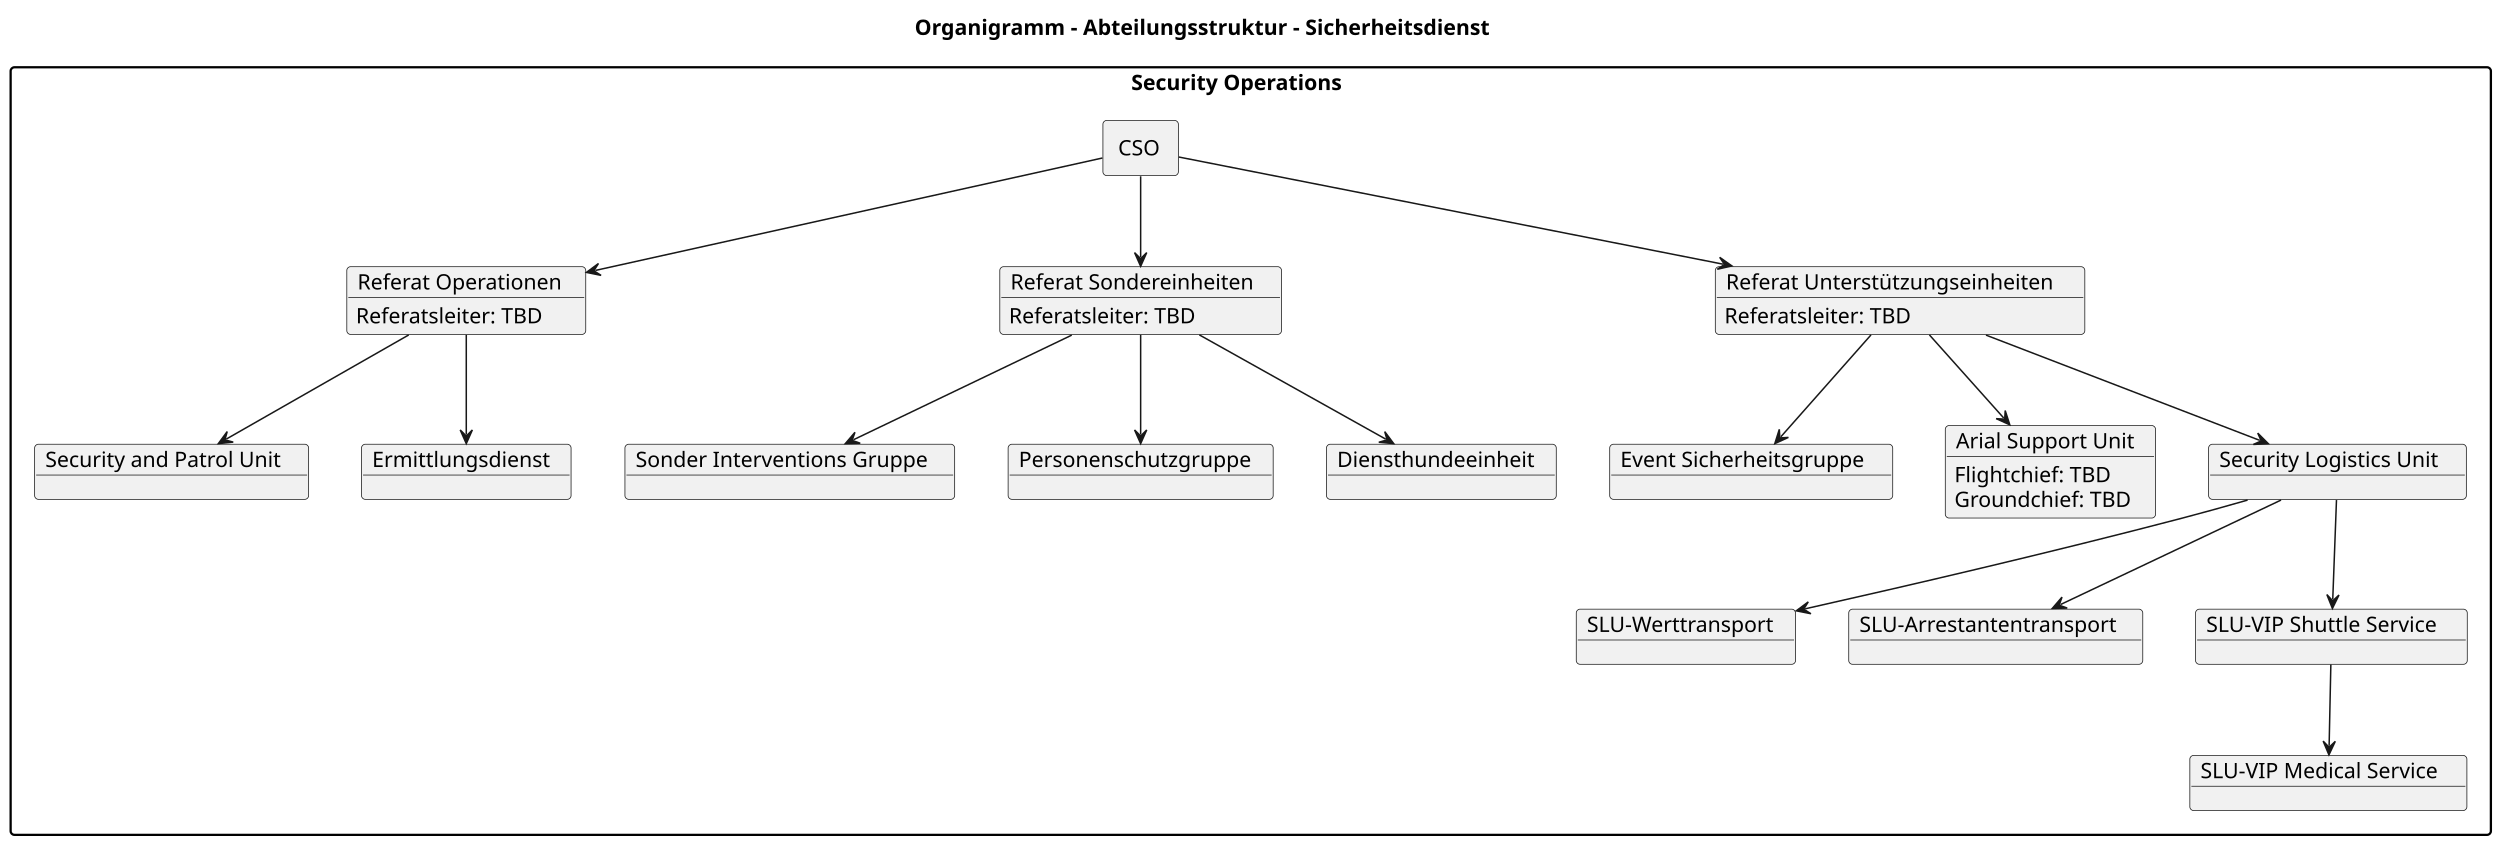
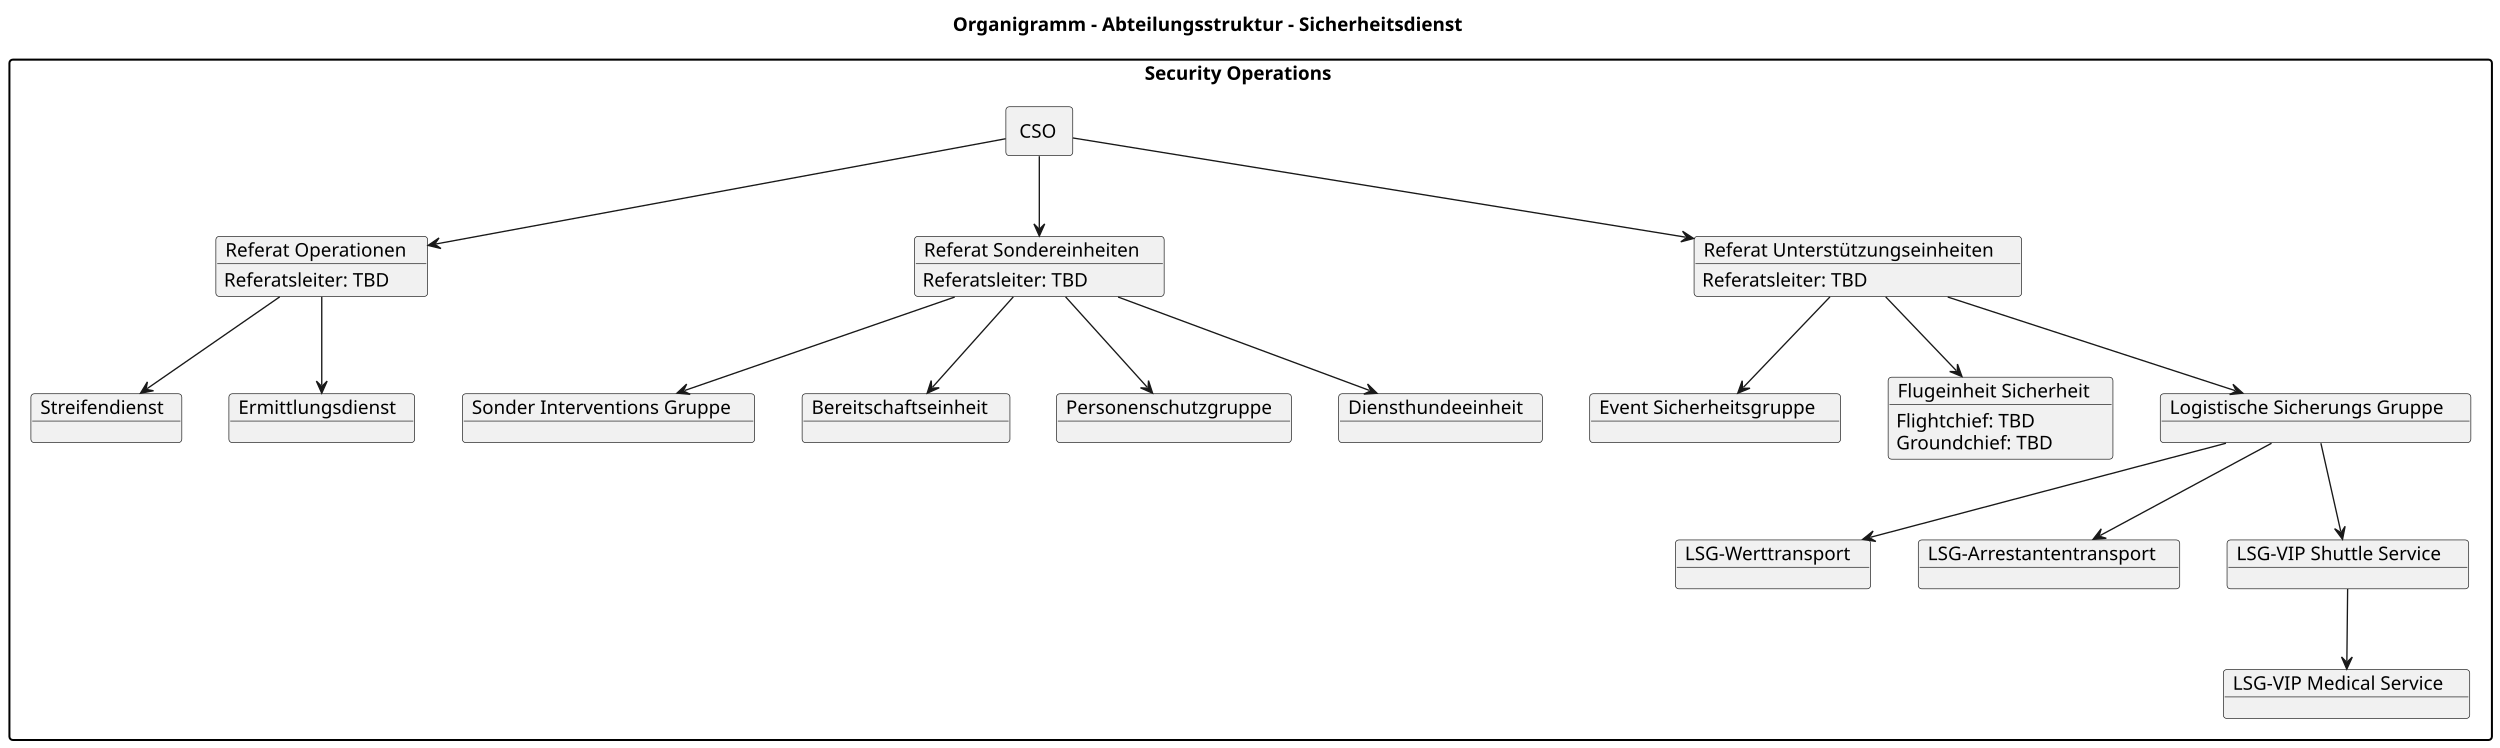
- <svg xmlns="http://www.w3.org/2000/svg" contentStyleType="text/css" data-diagram-type="CLASS" height="555px" preserveAspectRatio="none" style="width:1646px;height:555px;background:#FFFFFF;" version="1.1" viewBox="0 0 1646 555" width="1646px" zoomAndPan="magnify">
+ <svg xmlns="http://www.w3.org/2000/svg" contentStyleType="text/css" data-diagram-type="CLASS" height="555px" preserveAspectRatio="none" style="width:1857px;height:555px;background:#FFFFFF;" version="1.1" viewBox="0 0 1857 555" width="1857px" zoomAndPan="magnify">
  <defs />
  <g>
-     <text fill="#000000" font-family="sans-serif" font-size="14" font-weight="bold" lengthAdjust="spacing" textLength="427.547" x="602.227" y="22.995">Organigramm - Abteilungsstruktur - Sicherheitsdienst</text>
+     <text fill="#000000" font-family="sans-serif" font-size="14" font-weight="bold" lengthAdjust="spacing" textLength="427.547" x="707.727" y="22.995">Organigramm - Abteilungsstruktur - Sicherheitsdienst</text>
    <g class="cluster" data-entity="SO" data-source-line="12" data-uid="ent0002" id="cluster_SO">
-       <rect fill="none" height="505.37" rx="2.5" ry="2.5" style="stroke:#000000;stroke-width:1.5;" width="1633" x="7" y="44.297" />
-       <text fill="#000000" font-family="sans-serif" font-size="14" font-weight="bold" lengthAdjust="spacing" textLength="157.418" x="744.791" y="59.292">Security Operations</text>
+       <rect fill="none" height="505.37" rx="2.5" ry="2.5" style="stroke:#000000;stroke-width:1.5;" width="1844" x="7" y="44.297" />
+       <text fill="#000000" font-family="sans-serif" font-size="14" font-weight="bold" lengthAdjust="spacing" textLength="157.418" x="850.291" y="59.292">Security Operations</text>
    </g>
    <g class="entity" data-entity="CSO" data-source-line="13" data-uid="ent0003" id="entity_CSO">
-       <rect fill="#F1F1F1" height="36.297" rx="2.5" ry="2.5" style="stroke:#181818;stroke-width:0.5;" width="49.682" x="726.16" y="79.297" />
-       <text fill="#000000" font-family="sans-serif" font-size="14" lengthAdjust="spacing" textLength="29.682" x="736.16" y="102.292">CSO</text>
+       <rect fill="#F1F1F1" height="36.297" rx="2.5" ry="2.5" style="stroke:#181818;stroke-width:0.5;" width="49.682" x="747.16" y="79.297" />
+       <text fill="#000000" font-family="sans-serif" font-size="14" lengthAdjust="spacing" textLength="29.682" x="757.16" y="102.292">CSO</text>
    </g>
    <g class="entity" data-entity="RO" data-source-line="15" data-uid="ent0004" id="entity_RO">
-       <rect fill="#F1F1F1" height="44.594" rx="2.5" ry="2.5" style="stroke:#181818;stroke-width:0.5;" width="157.315" x="228.34" y="175.587" />
-       <text fill="#000000" font-family="sans-serif" font-size="14" lengthAdjust="spacing" textLength="143.315" x="235.34" y="190.582">Referat Operationen</text>
-       <line style="stroke:#181818;stroke-width:0.5;" x1="229.34" x2="384.655" y1="195.884" y2="195.884" />
-       <text fill="#000000" font-family="sans-serif" font-size="14" lengthAdjust="spacing" textLength="133.356" x="234.34" y="212.879">Referatsleiter: TBD</text>
+       <rect fill="#F1F1F1" height="44.594" rx="2.5" ry="2.5" style="stroke:#181818;stroke-width:0.5;" width="157.315" x="160.34" y="175.587" />
+       <text fill="#000000" font-family="sans-serif" font-size="14" lengthAdjust="spacing" textLength="143.315" x="167.34" y="190.582">Referat Operationen</text>
+       <line style="stroke:#181818;stroke-width:0.5;" x1="161.34" x2="316.655" y1="195.884" y2="195.884" />
+       <text fill="#000000" font-family="sans-serif" font-size="14" lengthAdjust="spacing" textLength="133.356" x="166.34" y="212.879">Referatsleiter: TBD</text>
    </g>
    <g class="entity" data-entity="RSE" data-source-line="18" data-uid="ent0005" id="entity_RSE">
-       <rect fill="#F1F1F1" height="44.594" rx="2.5" ry="2.5" style="stroke:#181818;stroke-width:0.5;" width="185.466" x="658.27" y="175.587" />
-       <text fill="#000000" font-family="sans-serif" font-size="14" lengthAdjust="spacing" textLength="171.466" x="665.27" y="190.582">Referat Sondereinheiten</text>
-       <line style="stroke:#181818;stroke-width:0.5;" x1="659.27" x2="842.736" y1="195.884" y2="195.884" />
-       <text fill="#000000" font-family="sans-serif" font-size="14" lengthAdjust="spacing" textLength="133.356" x="664.27" y="212.879">Referatsleiter: TBD</text>
+       <rect fill="#F1F1F1" height="44.594" rx="2.5" ry="2.5" style="stroke:#181818;stroke-width:0.5;" width="185.466" x="679.27" y="175.587" />
+       <text fill="#000000" font-family="sans-serif" font-size="14" lengthAdjust="spacing" textLength="171.466" x="686.27" y="190.582">Referat Sondereinheiten</text>
+       <line style="stroke:#181818;stroke-width:0.5;" x1="680.27" x2="863.736" y1="195.884" y2="195.884" />
+       <text fill="#000000" font-family="sans-serif" font-size="14" lengthAdjust="spacing" textLength="133.356" x="685.27" y="212.879">Referatsleiter: TBD</text>
    </g>
    <g class="entity" data-entity="RUE" data-source-line="21" data-uid="ent0006" id="entity_RUE">
-       <rect fill="#F1F1F1" height="44.594" rx="2.5" ry="2.5" style="stroke:#181818;stroke-width:0.5;" width="243.284" x="1129.36" y="175.587" />
-       <text fill="#000000" font-family="sans-serif" font-size="14" lengthAdjust="spacing" textLength="229.284" x="1136.36" y="190.582">Referat Unterstützungseinheiten</text>
-       <line style="stroke:#181818;stroke-width:0.5;" x1="1130.36" x2="1371.644" y1="195.884" y2="195.884" />
-       <text fill="#000000" font-family="sans-serif" font-size="14" lengthAdjust="spacing" textLength="133.356" x="1135.36" y="212.879">Referatsleiter: TBD</text>
+       <rect fill="#F1F1F1" height="44.594" rx="2.5" ry="2.5" style="stroke:#181818;stroke-width:0.5;" width="243.284" x="1258.36" y="175.587" />
+       <text fill="#000000" font-family="sans-serif" font-size="14" lengthAdjust="spacing" textLength="229.284" x="1265.36" y="190.582">Referat Unterstützungseinheiten</text>
+       <line style="stroke:#181818;stroke-width:0.5;" x1="1259.36" x2="1500.644" y1="195.884" y2="195.884" />
+       <text fill="#000000" font-family="sans-serif" font-size="14" lengthAdjust="spacing" textLength="133.356" x="1264.36" y="212.879">Referatsleiter: TBD</text>
    </g>
    <g class="entity" data-entity="SPU" data-source-line="24" data-uid="ent0007" id="entity_SPU">
-       <rect fill="#F1F1F1" height="36.297" rx="2.5" ry="2.5" style="stroke:#181818;stroke-width:0.5;" width="180.4" x="22.8" y="292.477" />
-       <text fill="#000000" font-family="sans-serif" font-size="14" lengthAdjust="spacing" textLength="166.4" x="29.8" y="307.472">Security and Patrol Unit</text>
-       <line style="stroke:#181818;stroke-width:0.5;" x1="23.8" x2="202.2" y1="312.774" y2="312.774" />
+       <rect fill="#F1F1F1" height="36.297" rx="2.5" ry="2.5" style="stroke:#181818;stroke-width:0.5;" width="112.096" x="22.95" y="292.477" />
+       <text fill="#000000" font-family="sans-serif" font-size="14" lengthAdjust="spacing" textLength="98.096" x="29.95" y="307.472">Streifendienst</text>
+       <line style="stroke:#181818;stroke-width:0.5;" x1="23.95" x2="134.046" y1="312.774" y2="312.774" />
    </g>
    <g class="entity" data-entity="SIG" data-source-line="25" data-uid="ent0008" id="entity_SIG">
-       <rect fill="#F1F1F1" height="36.297" rx="2.5" ry="2.5" style="stroke:#181818;stroke-width:0.5;" width="217.089" x="411.46" y="292.477" />
-       <text fill="#000000" font-family="sans-serif" font-size="14" lengthAdjust="spacing" textLength="203.089" x="418.46" y="307.472">Sonder Interventions Gruppe</text>
-       <line style="stroke:#181818;stroke-width:0.5;" x1="412.46" x2="627.549" y1="312.774" y2="312.774" />
+       <rect fill="#F1F1F1" height="36.297" rx="2.5" ry="2.5" style="stroke:#181818;stroke-width:0.5;" width="217.089" x="343.46" y="292.477" />
+       <text fill="#000000" font-family="sans-serif" font-size="14" lengthAdjust="spacing" textLength="203.089" x="350.46" y="307.472">Sonder Interventions Gruppe</text>
+       <line style="stroke:#181818;stroke-width:0.5;" x1="344.46" x2="559.549" y1="312.774" y2="312.774" />
    </g>
-     <g class="entity" data-entity="PSG" data-source-line="26" data-uid="ent0009" id="entity_PSG">
-       <rect fill="#F1F1F1" height="36.297" rx="2.5" ry="2.5" style="stroke:#181818;stroke-width:0.5;" width="174.508" x="663.75" y="292.477" />
-       <text fill="#000000" font-family="sans-serif" font-size="14" lengthAdjust="spacing" textLength="160.508" x="670.75" y="307.472">Personenschutzgruppe</text>
-       <line style="stroke:#181818;stroke-width:0.5;" x1="664.75" x2="837.258" y1="312.774" y2="312.774" />
+     <g class="entity" data-entity="BE" data-source-line="26" data-uid="ent0009" id="entity_BE">
+       <rect fill="#F1F1F1" height="36.297" rx="2.5" ry="2.5" style="stroke:#181818;stroke-width:0.5;" width="154.362" x="595.82" y="292.477" />
+       <text fill="#000000" font-family="sans-serif" font-size="14" lengthAdjust="spacing" textLength="140.362" x="602.82" y="307.472">Bereitschaftseinheit</text>
+       <line style="stroke:#181818;stroke-width:0.5;" x1="596.82" x2="749.182" y1="312.774" y2="312.774" />
    </g>
-     <g class="entity" data-entity="ESG" data-source-line="27" data-uid="ent0010" id="entity_ESG">
-       <rect fill="#F1F1F1" height="36.297" rx="2.5" ry="2.5" style="stroke:#181818;stroke-width:0.5;" width="186.334" x="1059.83" y="292.477" />
-       <text fill="#000000" font-family="sans-serif" font-size="14" lengthAdjust="spacing" textLength="172.334" x="1066.83" y="307.472">Event Sicherheitsgruppe</text>
-       <line style="stroke:#181818;stroke-width:0.5;" x1="1060.83" x2="1245.164" y1="312.774" y2="312.774" />
+     <g class="entity" data-entity="PSG" data-source-line="27" data-uid="ent0010" id="entity_PSG">
+       <rect fill="#F1F1F1" height="36.297" rx="2.5" ry="2.5" style="stroke:#181818;stroke-width:0.5;" width="174.508" x="784.75" y="292.477" />
+       <text fill="#000000" font-family="sans-serif" font-size="14" lengthAdjust="spacing" textLength="160.508" x="791.75" y="307.472">Personenschutzgruppe</text>
+       <line style="stroke:#181818;stroke-width:0.5;" x1="785.75" x2="958.258" y1="312.774" y2="312.774" />
    </g>
-     <g class="entity" data-entity="ASU" data-source-line="28" data-uid="ent0011" id="entity_ASU">
-       <rect fill="#F1F1F1" height="60.891" rx="2.5" ry="2.5" style="stroke:#181818;stroke-width:0.5;" width="138.435" x="1280.78" y="280.187" />
-       <text fill="#000000" font-family="sans-serif" font-size="14" lengthAdjust="spacing" textLength="124.435" x="1287.78" y="295.182">Arial Support Unit</text>
-       <line style="stroke:#181818;stroke-width:0.5;" x1="1281.78" x2="1418.215" y1="300.484" y2="300.484" />
-       <text fill="#000000" font-family="sans-serif" font-size="14" lengthAdjust="spacing" textLength="111.186" x="1286.78" y="317.479">Flightchief: TBD</text>
-       <text fill="#000000" font-family="sans-serif" font-size="14" lengthAdjust="spacing" textLength="123.908" x="1286.78" y="333.776">Groundchief: TBD</text>
+     <g class="entity" data-entity="ESG" data-source-line="28" data-uid="ent0011" id="entity_ESG">
+       <rect fill="#F1F1F1" height="36.297" rx="2.5" ry="2.5" style="stroke:#181818;stroke-width:0.5;" width="186.334" x="1180.83" y="292.477" />
+       <text fill="#000000" font-family="sans-serif" font-size="14" lengthAdjust="spacing" textLength="172.334" x="1187.83" y="307.472">Event Sicherheitsgruppe</text>
+       <line style="stroke:#181818;stroke-width:0.5;" x1="1181.83" x2="1366.164" y1="312.774" y2="312.774" />
    </g>
-     <g class="entity" data-entity="ED" data-source-line="32" data-uid="ent0012" id="entity_ED">
-       <rect fill="#F1F1F1" height="36.297" rx="2.5" ry="2.5" style="stroke:#181818;stroke-width:0.5;" width="137.97" x="238.02" y="292.477" />
-       <text fill="#000000" font-family="sans-serif" font-size="14" lengthAdjust="spacing" textLength="123.97" x="245.02" y="307.472">Ermittlungsdienst</text>
-       <line style="stroke:#181818;stroke-width:0.5;" x1="239.02" x2="374.99" y1="312.774" y2="312.774" />
+     <g class="entity" data-entity="FES" data-source-line="29" data-uid="ent0012" id="entity_FES">
+       <rect fill="#F1F1F1" height="60.891" rx="2.5" ry="2.5" style="stroke:#181818;stroke-width:0.5;" width="166.975" x="1402.51" y="280.187" />
+       <text fill="#000000" font-family="sans-serif" font-size="14" lengthAdjust="spacing" textLength="152.975" x="1409.51" y="295.182">Flugeinheit Sicherheit</text>
+       <line style="stroke:#181818;stroke-width:0.5;" x1="1403.51" x2="1568.485" y1="300.484" y2="300.484" />
+       <text fill="#000000" font-family="sans-serif" font-size="14" lengthAdjust="spacing" textLength="111.186" x="1408.51" y="317.479">Flightchief: TBD</text>
+       <text fill="#000000" font-family="sans-serif" font-size="14" lengthAdjust="spacing" textLength="123.908" x="1408.51" y="333.776">Groundchief: TBD</text>
    </g>
-     <g class="entity" data-entity="DHE" data-source-line="33" data-uid="ent0013" id="entity_DHE">
-       <rect fill="#F1F1F1" height="36.297" rx="2.5" ry="2.5" style="stroke:#181818;stroke-width:0.5;" width="151.3" x="873.35" y="292.477" />
-       <text fill="#000000" font-family="sans-serif" font-size="14" lengthAdjust="spacing" textLength="137.3" x="880.35" y="307.472">Diensthundeeinheit</text>
-       <line style="stroke:#181818;stroke-width:0.5;" x1="874.35" x2="1023.65" y1="312.774" y2="312.774" />
+     <g class="entity" data-entity="ED" data-source-line="33" data-uid="ent0013" id="entity_ED">
+       <rect fill="#F1F1F1" height="36.297" rx="2.5" ry="2.5" style="stroke:#181818;stroke-width:0.5;" width="137.97" x="170.02" y="292.477" />
+       <text fill="#000000" font-family="sans-serif" font-size="14" lengthAdjust="spacing" textLength="123.97" x="177.02" y="307.472">Ermittlungsdienst</text>
+       <line style="stroke:#181818;stroke-width:0.5;" x1="171.02" x2="306.99" y1="312.774" y2="312.774" />
    </g>
-     <g class="entity" data-entity="SLU" data-source-line="34" data-uid="ent0014" id="entity_SLU">
-       <rect fill="#F1F1F1" height="36.297" rx="2.5" ry="2.5" style="stroke:#181818;stroke-width:0.5;" width="169.695" x="1454.15" y="292.477" />
-       <text fill="#000000" font-family="sans-serif" font-size="14" lengthAdjust="spacing" textLength="155.695" x="1461.15" y="307.472">Security Logistics Unit</text>
-       <line style="stroke:#181818;stroke-width:0.5;" x1="1455.15" x2="1622.845" y1="312.774" y2="312.774" />
+     <g class="entity" data-entity="DHE" data-source-line="34" data-uid="ent0014" id="entity_DHE">
+       <rect fill="#F1F1F1" height="36.297" rx="2.5" ry="2.5" style="stroke:#181818;stroke-width:0.5;" width="151.3" x="994.35" y="292.477" />
+       <text fill="#000000" font-family="sans-serif" font-size="14" lengthAdjust="spacing" textLength="137.3" x="1001.35" y="307.472">Diensthundeeinheit</text>
+       <line style="stroke:#181818;stroke-width:0.5;" x1="995.35" x2="1144.65" y1="312.774" y2="312.774" />
    </g>
-     <g class="entity" data-entity="SLU_WT" data-source-line="35" data-uid="ent0015" id="entity_SLU_WT">
-       <rect fill="#F1F1F1" height="36.297" rx="2.5" ry="2.5" style="stroke:#181818;stroke-width:0.5;" width="144.375" x="1037.81" y="401.077" />
-       <text fill="#000000" font-family="sans-serif" font-size="14" lengthAdjust="spacing" textLength="130.375" x="1044.81" y="416.072">SLU-Werttransport</text>
-       <line style="stroke:#181818;stroke-width:0.5;" x1="1038.81" x2="1181.185" y1="421.374" y2="421.374" />
+     <g class="entity" data-entity="LSG" data-source-line="35" data-uid="ent0015" id="entity_LSG">
+       <rect fill="#F1F1F1" height="36.297" rx="2.5" ry="2.5" style="stroke:#181818;stroke-width:0.5;" width="230.699" x="1604.65" y="292.477" />
+       <text fill="#000000" font-family="sans-serif" font-size="14" lengthAdjust="spacing" textLength="216.699" x="1611.65" y="307.472">Logistische Sicherungs Gruppe</text>
+       <line style="stroke:#181818;stroke-width:0.5;" x1="1605.65" x2="1834.349" y1="312.774" y2="312.774" />
    </g>
-     <g class="entity" data-entity="SLU_AT" data-source-line="36" data-uid="ent0016" id="entity_SLU_AT">
-       <rect fill="#F1F1F1" height="36.297" rx="2.5" ry="2.5" style="stroke:#181818;stroke-width:0.5;" width="193.587" x="1217.21" y="401.077" />
-       <text fill="#000000" font-family="sans-serif" font-size="14" lengthAdjust="spacing" textLength="179.587" x="1224.21" y="416.072">SLU-Arrestantentransport</text>
-       <line style="stroke:#181818;stroke-width:0.5;" x1="1218.21" x2="1409.797" y1="421.374" y2="421.374" />
+     <g class="entity" data-entity="LSG_WT" data-source-line="36" data-uid="ent0016" id="entity_LSG_WT">
+       <rect fill="#F1F1F1" height="36.297" rx="2.5" ry="2.5" style="stroke:#181818;stroke-width:0.5;" width="144.977" x="1244.51" y="401.077" />
+       <text fill="#000000" font-family="sans-serif" font-size="14" lengthAdjust="spacing" textLength="130.977" x="1251.51" y="416.072">LSG-Werttransport</text>
+       <line style="stroke:#181818;stroke-width:0.5;" x1="1245.51" x2="1388.487" y1="421.374" y2="421.374" />
    </g>
-     <g class="entity" data-entity="SLU_VIP" data-source-line="37" data-uid="ent0017" id="entity_SLU_VIP">
-       <rect fill="#F1F1F1" height="36.297" rx="2.5" ry="2.5" style="stroke:#181818;stroke-width:0.5;" width="178.89" x="1445.56" y="401.077" />
-       <text fill="#000000" font-family="sans-serif" font-size="14" lengthAdjust="spacing" textLength="164.89" x="1452.56" y="416.072">SLU-VIP Shuttle Service</text>
-       <line style="stroke:#181818;stroke-width:0.5;" x1="1446.56" x2="1623.45" y1="421.374" y2="421.374" />
+     <g class="entity" data-entity="LSG_AT" data-source-line="37" data-uid="ent0017" id="entity_LSG_AT">
+       <rect fill="#F1F1F1" height="36.297" rx="2.5" ry="2.5" style="stroke:#181818;stroke-width:0.5;" width="194.189" x="1424.91" y="401.077" />
+       <text fill="#000000" font-family="sans-serif" font-size="14" lengthAdjust="spacing" textLength="180.189" x="1431.91" y="416.072">LSG-Arrestantentransport</text>
+       <line style="stroke:#181818;stroke-width:0.5;" x1="1425.91" x2="1618.099" y1="421.374" y2="421.374" />
    </g>
-     <g class="entity" data-entity="SLU_VIP_Med" data-source-line="38" data-uid="ent0018" id="entity_SLU_VIP_Med">
-       <rect fill="#F1F1F1" height="36.297" rx="2.5" ry="2.5" style="stroke:#181818;stroke-width:0.5;" width="182.41" x="1441.79" y="497.367" />
-       <text fill="#000000" font-family="sans-serif" font-size="14" lengthAdjust="spacing" textLength="168.41" x="1448.79" y="512.362">SLU-VIP Medical Service</text>
-       <line style="stroke:#181818;stroke-width:0.5;" x1="1442.79" x2="1623.2" y1="517.664" y2="517.664" />
+     <g class="entity" data-entity="LSG_VIP" data-source-line="38" data-uid="ent0018" id="entity_LSG_VIP">
+       <rect fill="#F1F1F1" height="36.297" rx="2.5" ry="2.5" style="stroke:#181818;stroke-width:0.5;" width="179.491" x="1654.25" y="401.077" />
+       <text fill="#000000" font-family="sans-serif" font-size="14" lengthAdjust="spacing" textLength="165.491" x="1661.25" y="416.072">LSG-VIP Shuttle Service</text>
+       <line style="stroke:#181818;stroke-width:0.5;" x1="1655.25" x2="1832.741" y1="421.374" y2="421.374" />
    </g>
-     <g class="link" data-entity-1="CSO" data-entity-2="RO" data-source-line="40" data-uid="lnk19" id="link_CSO_RO">
-       <path codeLine="40" d="M725.86,104.017 C661.47,118.297 494.368,155.338 391.958,178.048" fill="none" id="CSO-to-RO" style="stroke:#181818;stroke-width:1;" />
-       <polygon fill="#181818" points="386.1,179.347,395.752,181.304,390.981,178.264,394.021,173.493,386.1,179.347" style="stroke:#181818;stroke-width:1;" />
+     <g class="entity" data-entity="LSG_VIP_Med" data-source-line="39" data-uid="ent0019" id="entity_LSG_VIP_Med">
+       <rect fill="#F1F1F1" height="36.297" rx="2.5" ry="2.5" style="stroke:#181818;stroke-width:0.5;" width="183.012" x="1651.49" y="497.367" />
+       <text fill="#000000" font-family="sans-serif" font-size="14" lengthAdjust="spacing" textLength="169.012" x="1658.49" y="512.362">LSG-VIP Medical Service</text>
+       <line style="stroke:#181818;stroke-width:0.5;" x1="1652.49" x2="1833.502" y1="517.664" y2="517.664" />
    </g>
-     <g class="link" data-entity-1="CSO" data-entity-2="RSE" data-source-line="41" data-uid="lnk20" id="link_CSO_RSE">
-       <path codeLine="41" d="M751,116.037 C751,132.637 751,151.537 751,169.317" fill="none" id="CSO-to-RSE" style="stroke:#181818;stroke-width:1;" />
-       <polygon fill="#181818" points="751,175.317,755,166.317,751,170.317,747,166.317,751,175.317" style="stroke:#181818;stroke-width:1;" />
+     <g class="link" data-entity-1="CSO" data-entity-2="RO" data-source-line="41" data-uid="lnk20" id="link_CSO_RO">
+       <path codeLine="41" d="M747.01,103.057 C671.06,117.087 446.62,158.537 323.88,181.207" fill="none" id="CSO-to-RO" style="stroke:#181818;stroke-width:1;" />
+       <polygon fill="#181818" points="317.98,182.297,327.557,184.596,322.897,181.389,326.104,176.729,317.98,182.297" style="stroke:#181818;stroke-width:1;" />
    </g>
-     <g class="link" data-entity-1="CSO" data-entity-2="RUE" data-source-line="42" data-uid="lnk21" id="link_CSO_RUE">
-       <path codeLine="42" d="M776.14,103.387 C841.83,116.327 1015.873,150.588 1134.413,173.928" fill="none" id="CSO-to-RUE" style="stroke:#181818;stroke-width:1;" />
-       <polygon fill="#181818" points="1140.3,175.087,1132.242,169.423,1135.394,174.121,1130.697,177.273,1140.3,175.087" style="stroke:#181818;stroke-width:1;" />
+     <g class="link" data-entity-1="CSO" data-entity-2="RSE" data-source-line="42" data-uid="lnk21" id="link_CSO_RSE">
+       <path codeLine="42" d="M772,116.037 C772,132.637 772,151.537 772,169.317" fill="none" id="CSO-to-RSE" style="stroke:#181818;stroke-width:1;" />
+       <polygon fill="#181818" points="772,175.317,776,166.317,772,170.317,768,166.317,772,175.317" style="stroke:#181818;stroke-width:1;" />
    </g>
-     <g class="link" data-entity-1="RO" data-entity-2="SPU" data-source-line="44" data-uid="lnk22" id="link_RO_SPU">
-       <path codeLine="44" d="M269.13,220.497 C232.53,241.397 182.95,269.692 148.96,289.101" fill="none" id="RO-to-SPU" style="stroke:#181818;stroke-width:1;" />
-       <polygon fill="#181818" points="143.75,292.077,153.549,291.087,148.092,289.597,149.582,284.14,143.75,292.077" style="stroke:#181818;stroke-width:1;" />
+     <g class="link" data-entity-1="CSO" data-entity-2="RUE" data-source-line="43" data-uid="lnk22" id="link_CSO_RUE">
+       <path codeLine="43" d="M796.97,102.487 C873.89,114.937 1105.027,152.358 1252.107,176.178" fill="none" id="CSO-to-RUE" style="stroke:#181818;stroke-width:1;" />
+       <polygon fill="#181818" points="1258.03,177.137,1249.785,171.75,1253.094,176.338,1248.506,179.647,1258.03,177.137" style="stroke:#181818;stroke-width:1;" />
    </g>
-     <g class="link" data-entity-1="RSE" data-entity-2="SIG" data-source-line="45" data-uid="lnk23" id="link_RSE_SIG">
-       <path codeLine="45" d="M705.64,220.637 C662.01,241.547 602.321,270.163 561.931,289.524" fill="none" id="RSE-to-SIG" style="stroke:#181818;stroke-width:1;" />
-       <polygon fill="#181818" points="556.52,292.117,566.365,291.834,561.029,289.956,562.907,284.62,556.52,292.117" style="stroke:#181818;stroke-width:1;" />
+     <g class="link" data-entity-1="RO" data-entity-2="SPU" data-source-line="45" data-uid="lnk23" id="link_RO_SPU">
+       <path codeLine="45" d="M207.77,220.497 C177.58,241.397 137.333,269.252 109.293,288.662" fill="none" id="RO-to-SPU" style="stroke:#181818;stroke-width:1;" />
+       <polygon fill="#181818" points="104.36,292.077,114.037,290.243,108.471,289.231,109.483,283.666,104.36,292.077" style="stroke:#181818;stroke-width:1;" />
    </g>
-     <g class="link" data-entity-1="RSE" data-entity-2="PSG" data-source-line="46" data-uid="lnk24" id="link_RSE_PSG">
-       <path codeLine="46" d="M751,220.497 C751,241.397 751,266.667 751,286.077" fill="none" id="RSE-to-PSG" style="stroke:#181818;stroke-width:1;" />
-       <polygon fill="#181818" points="751,292.077,755,283.077,751,287.077,747,283.077,751,292.077" style="stroke:#181818;stroke-width:1;" />
+     <g class="link" data-entity-1="RSE" data-entity-2="SIG" data-source-line="46" data-uid="lnk24" id="link_RSE_SIG">
+       <path codeLine="46" d="M709.16,220.637 C648.82,241.517 564.48,270.705 508.52,290.065" fill="none" id="RSE-to-SIG" style="stroke:#181818;stroke-width:1;" />
+       <polygon fill="#181818" points="502.85,292.027,512.663,292.865,507.575,290.392,510.048,285.304,502.85,292.027" style="stroke:#181818;stroke-width:1;" />
    </g>
-     <g class="link" data-entity-1="RUE" data-entity-2="ESG" data-source-line="47" data-uid="lnk25" id="link_RUE_ESG">
-       <path codeLine="47" d="M1231.87,220.497 C1213.38,241.397 1189.687,268.174 1172.507,287.584" fill="none" id="RUE-to-ESG" style="stroke:#181818;stroke-width:1;" />
-       <polygon fill="#181818" points="1168.53,292.077,1177.49,287.989,1171.844,288.333,1171.5,282.686,1168.53,292.077" style="stroke:#181818;stroke-width:1;" />
+     <g class="link" data-entity-1="RSE" data-entity-2="PSG" data-source-line="47" data-uid="lnk25" id="link_RSE_PSG">
+       <path codeLine="47" d="M791.52,220.497 C810.39,241.397 834.61,268.213 852.13,287.623" fill="none" id="RSE-to-PSG" style="stroke:#181818;stroke-width:1;" />
+       <polygon fill="#181818" points="856.15,292.077,853.089,282.716,852.8,288.365,847.15,288.076,856.15,292.077" style="stroke:#181818;stroke-width:1;" />
    </g>
-     <g class="link" data-entity-1="RUE" data-entity-2="ASU" data-source-line="48" data-uid="lnk26" id="link_RUE_ASU">
-       <path codeLine="48" d="M1270.32,220.497 C1285.4,237.367 1302.531,256.524 1319.241,275.214" fill="none" id="RUE-to-ASU" style="stroke:#181818;stroke-width:1;" />
-       <polygon fill="#181818" points="1323.24,279.687,1320.223,270.311,1319.907,275.959,1314.259,275.644,1323.24,279.687" style="stroke:#181818;stroke-width:1;" />
+     <g class="link" data-entity-1="RSE" data-entity-2="BE" data-source-line="48" data-uid="lnk26" id="link_RSE_BE">
+       <path codeLine="48" d="M752.68,220.497 C733.99,241.397 710.039,268.193 692.689,287.603" fill="none" id="RSE-to-BE" style="stroke:#181818;stroke-width:1;" />
+       <polygon fill="#181818" points="688.69,292.077,697.67,288.033,692.022,288.349,691.706,282.701,688.69,292.077" style="stroke:#181818;stroke-width:1;" />
    </g>
-     <g class="link" data-entity-1="RO" data-entity-2="ED" data-source-line="49" data-uid="lnk27" id="link_RO_ED">
-       <path codeLine="49" d="M307,220.497 C307,241.397 307,266.667 307,286.077" fill="none" id="RO-to-ED" style="stroke:#181818;stroke-width:1;" />
-       <polygon fill="#181818" points="307,292.077,311,283.077,307,287.077,303,283.077,307,292.077" style="stroke:#181818;stroke-width:1;" />
+     <g class="link" data-entity-1="RUE" data-entity-2="ESG" data-source-line="49" data-uid="lnk27" id="link_RUE_ESG">
+       <path codeLine="49" d="M1359.31,220.497 C1339.31,241.397 1313.529,268.333 1294.949,287.743" fill="none" id="RUE-to-ESG" style="stroke:#181818;stroke-width:1;" />
+       <polygon fill="#181818" points="1290.8,292.077,1299.913,288.341,1294.257,288.465,1294.134,282.81,1290.8,292.077" style="stroke:#181818;stroke-width:1;" />
    </g>
-     <g class="link" data-entity-1="RSE" data-entity-2="DHE" data-source-line="50" data-uid="lnk28" id="link_RSE_DHE">
-       <path codeLine="50" d="M789.65,220.497 C827.01,241.397 877.683,269.738 912.384,289.148" fill="none" id="RSE-to-DHE" style="stroke:#181818;stroke-width:1;" />
-       <polygon fill="#181818" points="917.62,292.077,911.718,284.192,913.256,289.636,907.813,291.174,917.62,292.077" style="stroke:#181818;stroke-width:1;" />
+     <g class="link" data-entity-1="RUE" data-entity-2="FES" data-source-line="50" data-uid="lnk28" id="link_RUE_FES">
+       <path codeLine="50" d="M1400.69,220.497 C1416.84,237.367 1435.301,256.663 1453.191,275.353" fill="none" id="RUE-to-FES" style="stroke:#181818;stroke-width:1;" />
+       <polygon fill="#181818" points="1457.34,279.687,1454.006,270.419,1453.883,276.075,1448.227,275.951,1457.34,279.687" style="stroke:#181818;stroke-width:1;" />
    </g>
-     <g class="link" data-entity-1="RUE" data-entity-2="SLU" data-source-line="51" data-uid="lnk29" id="link_RUE_SLU">
-       <path codeLine="51" d="M1307.56,220.637 C1361.94,241.547 1437.51,270.603 1487.86,289.964" fill="none" id="RUE-to-SLU" style="stroke:#181818;stroke-width:1;" />
-       <polygon fill="#181818" points="1493.46,292.117,1486.495,285.153,1488.793,290.322,1483.624,292.62,1493.46,292.117" style="stroke:#181818;stroke-width:1;" />
+     <g class="link" data-entity-1="RO" data-entity-2="ED" data-source-line="51" data-uid="lnk29" id="link_RO_ED">
+       <path codeLine="51" d="M239,220.497 C239,241.397 239,266.667 239,286.077" fill="none" id="RO-to-ED" style="stroke:#181818;stroke-width:1;" />
+       <polygon fill="#181818" points="239,292.077,243,283.077,239,287.077,235,283.077,239,292.077" style="stroke:#181818;stroke-width:1;" />
    </g>
-     <g class="link" data-entity-1="SLU" data-entity-2="SLU_WT" data-source-line="53" data-uid="lnk30" id="link_SLU_SLU_WT">
-       <path codeLine="53" d="M1479.81,329.247 C1465.81,333.267 1450.91,337.427 1437,341.077 C1349.97,363.887 1254.954,385.901 1188.514,400.841" fill="none" id="SLU-to-SLU_WT" style="stroke:#181818;stroke-width:1;" />
-       <polygon fill="#181818" points="1182.66,402.157,1192.318,404.085,1187.538,401.06,1190.563,396.28,1182.66,402.157" style="stroke:#181818;stroke-width:1;" />
+     <g class="link" data-entity-1="RSE" data-entity-2="DHE" data-source-line="52" data-uid="lnk30" id="link_RSE_DHE">
+       <path codeLine="52" d="M830.52,220.637 C886.79,241.547 965.156,270.667 1017.256,290.027" fill="none" id="RSE-to-DHE" style="stroke:#181818;stroke-width:1;" />
+       <polygon fill="#181818" points="1022.88,292.117,1015.837,285.233,1018.193,290.375,1013.05,292.731,1022.88,292.117" style="stroke:#181818;stroke-width:1;" />
    </g>
-     <g class="link" data-entity-1="SLU" data-entity-2="SLU_AT" data-source-line="54" data-uid="lnk31" id="link_SLU_SLU_AT">
-       <path codeLine="54" d="M1501.85,329.227 C1460.16,348.977 1398.342,378.268 1356.632,398.028" fill="none" id="SLU-to-SLU_AT" style="stroke:#181818;stroke-width:1;" />
-       <polygon fill="#181818" points="1351.21,400.597,1361.056,400.358,1355.729,398.456,1357.631,393.129,1351.21,400.597" style="stroke:#181818;stroke-width:1;" />
+     <g class="link" data-entity-1="RUE" data-entity-2="LSG" data-source-line="53" data-uid="lnk31" id="link_RUE_LSG">
+       <path codeLine="53" d="M1446.77,220.637 C1510.88,241.517 1600.805,270.809 1660.265,290.169" fill="none" id="RUE-to-LSG" style="stroke:#181818;stroke-width:1;" />
+       <polygon fill="#181818" points="1665.97,292.027,1658.651,285.437,1661.216,290.479,1656.174,293.044,1665.97,292.027" style="stroke:#181818;stroke-width:1;" />
    </g>
-     <g class="link" data-entity-1="SLU" data-entity-2="SLU_VIP" data-source-line="55" data-uid="lnk32" id="link_SLU_SLU_VIP">
-       <path codeLine="55" d="M1538.34,329.227 C1537.6,348.977 1536.624,374.841 1535.884,394.601" fill="none" id="SLU-to-SLU_VIP" style="stroke:#181818;stroke-width:1;" />
-       <polygon fill="#181818" points="1535.66,400.597,1539.994,391.753,1535.847,395.6,1532,391.454,1535.66,400.597" style="stroke:#181818;stroke-width:1;" />
+     <g class="link" data-entity-1="LSG" data-entity-2="LSG_WT" data-source-line="55" data-uid="lnk32" id="link_LSG_LSG_WT">
+       <path codeLine="55" d="M1653.45,329.227 C1578.78,348.977 1464.16,379.303 1389.45,399.063" fill="none" id="LSG-to-LSG_WT" style="stroke:#181818;stroke-width:1;" />
+       <polygon fill="#181818" points="1383.65,400.597,1393.374,402.163,1388.484,399.318,1391.328,394.429,1383.65,400.597" style="stroke:#181818;stroke-width:1;" />
    </g>
-     <g class="link" data-entity-1="SLU_VIP" data-entity-2="SLU_VIP_Med" data-source-line="56" data-uid="lnk33" id="link_SLU_VIP_SLU_VIP_Med">
-       <path codeLine="56" d="M1534.63,437.517 C1534.27,454.427 1533.857,474.038 1533.497,491.018" fill="none" id="SLU_VIP-to-SLU_VIP_Med" style="stroke:#181818;stroke-width:1;" />
-       <polygon fill="#181818" points="1533.37,497.017,1537.56,488.104,1533.476,492.018,1529.562,487.934,1533.37,497.017" style="stroke:#181818;stroke-width:1;" />
+     <g class="link" data-entity-1="LSG" data-entity-2="LSG_AT" data-source-line="56" data-uid="lnk33" id="link_LSG_LSG_AT">
+       <path codeLine="56" d="M1687.3,329.227 C1650.62,348.977 1596.733,377.993 1560.023,397.753" fill="none" id="LSG-to-LSG_AT" style="stroke:#181818;stroke-width:1;" />
+       <polygon fill="#181818" points="1554.74,400.597,1564.561,399.853,1559.143,398.227,1560.769,392.809,1554.74,400.597" style="stroke:#181818;stroke-width:1;" />
+     </g>
+     <g class="link" data-entity-1="LSG" data-entity-2="LSG_VIP" data-source-line="57" data-uid="lnk34" id="link_LSG_LSG_VIP">
+       <path codeLine="57" d="M1723.96,329.227 C1728.41,348.977 1734.262,374.983 1738.712,394.743" fill="none" id="LSG-to-LSG_VIP" style="stroke:#181818;stroke-width:1;" />
+       <polygon fill="#181818" points="1740.03,400.597,1741.955,390.938,1738.931,395.719,1734.15,392.696,1740.03,400.597" style="stroke:#181818;stroke-width:1;" />
+     </g>
+     <g class="link" data-entity-1="LSG_VIP" data-entity-2="LSG_VIP_Med" data-source-line="58" data-uid="lnk35" id="link_LSG_VIP_LSG_VIP_Med">
+       <path codeLine="58" d="M1743.82,437.517 C1743.64,454.427 1743.434,474.037 1743.254,491.017" fill="none" id="LSG_VIP-to-LSG_VIP_Med" style="stroke:#181818;stroke-width:1;" />
+       <polygon fill="#181818" points="1743.19,497.017,1747.285,488.06,1743.243,492.017,1739.286,487.975,1743.19,497.017" style="stroke:#181818;stroke-width:1;" />
    </g>
  </g>
</svg>
